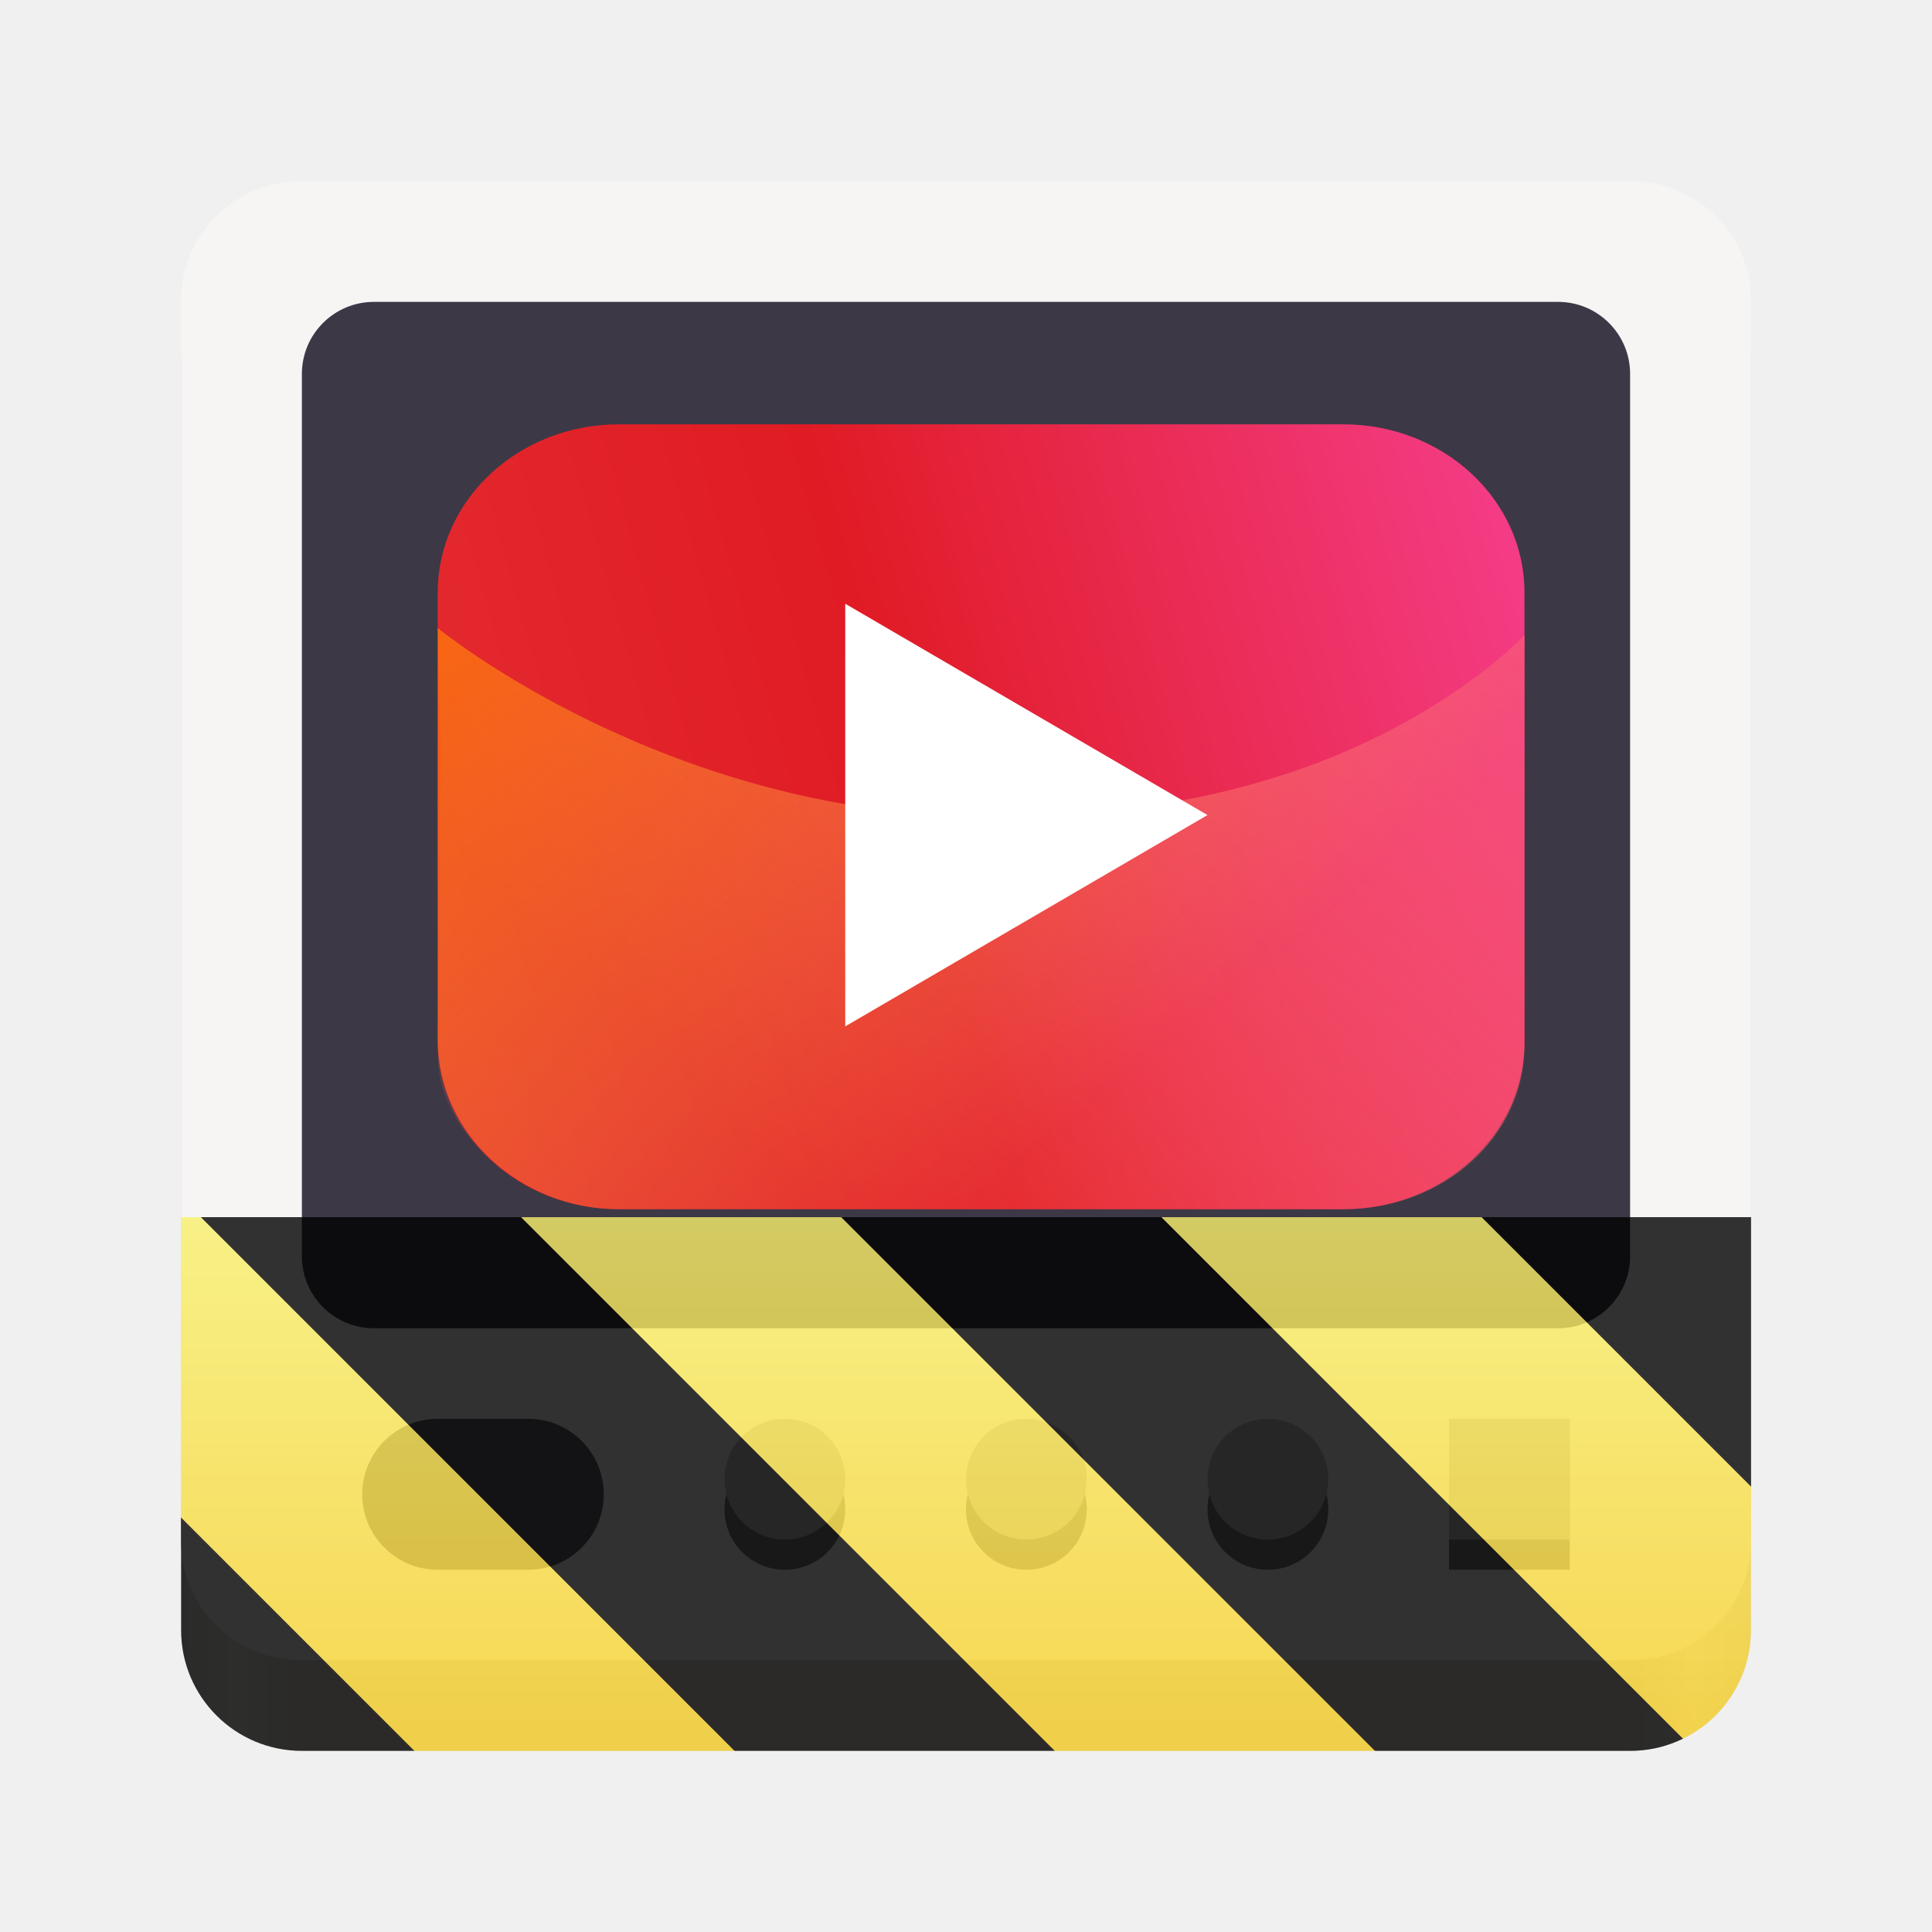
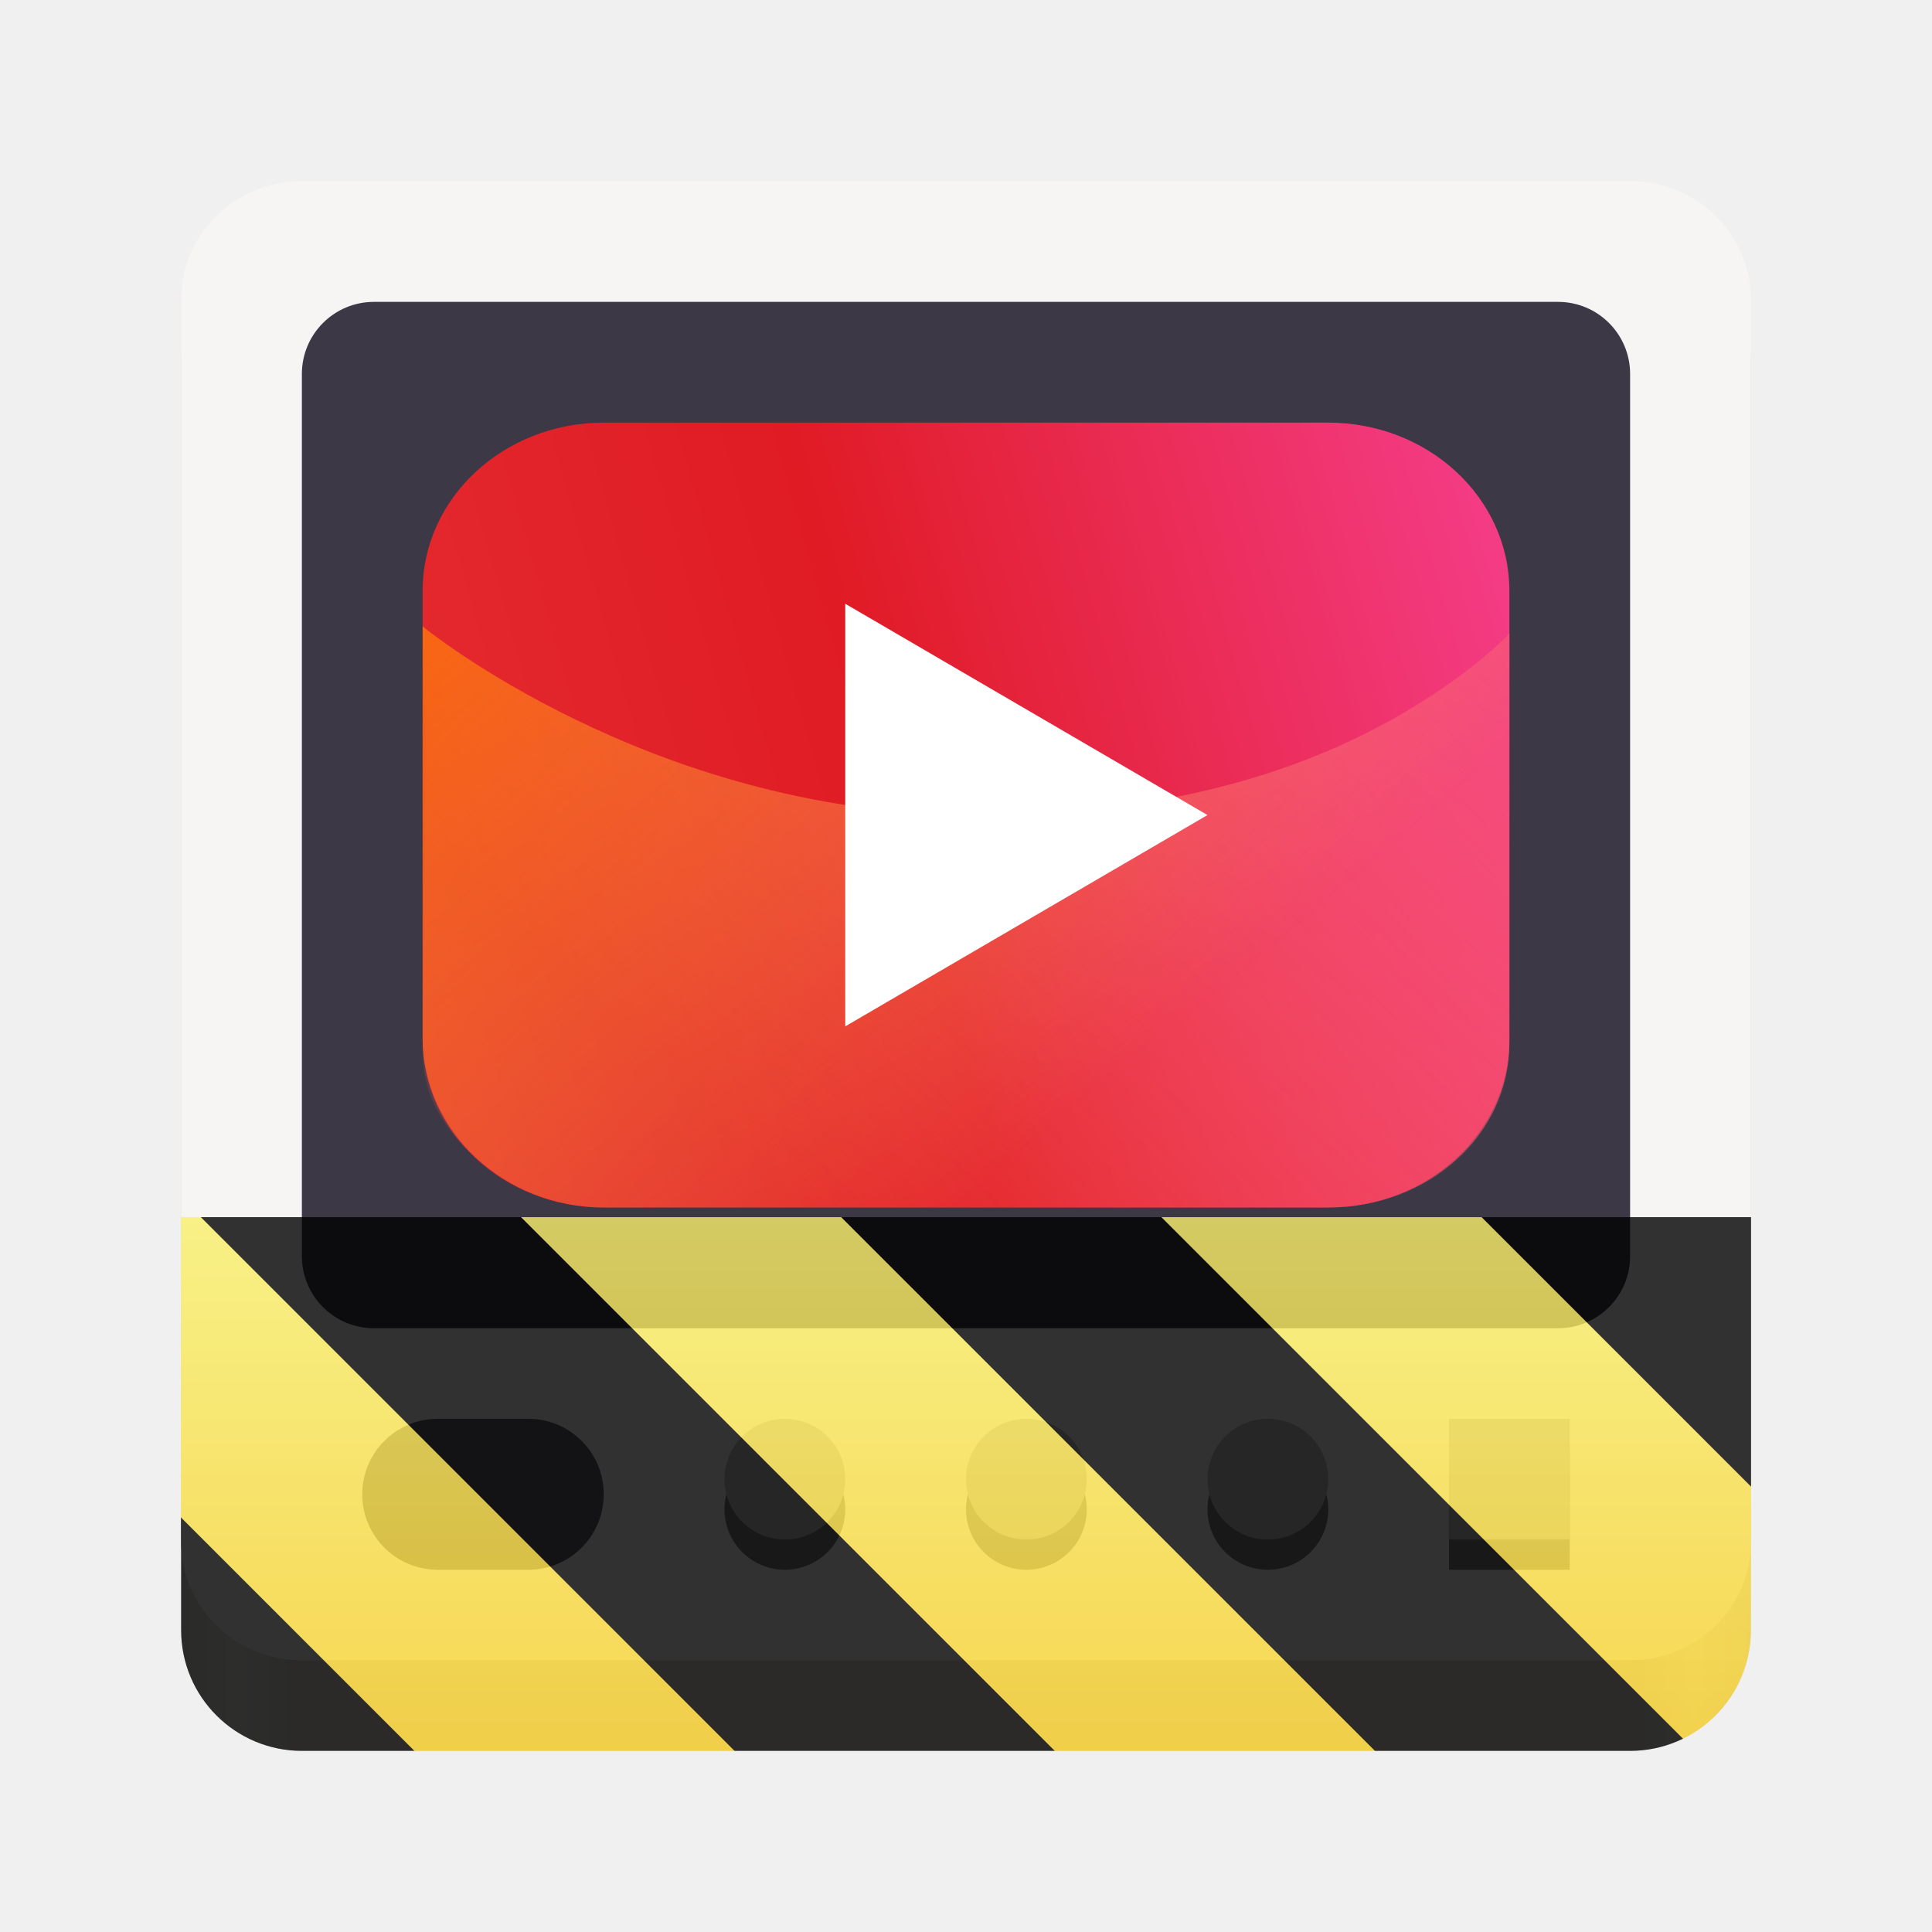
<svg xmlns="http://www.w3.org/2000/svg" height="128px" viewBox="0 0 128 128" width="128px">
  <linearGradient id="a" gradientTransform="matrix(0.232143 0 0 0.328947 -8.566925 263.827)" gradientUnits="userSpaceOnUse" x1="88.596" x2="536.596" y1="-449.394" y2="-449.394">
    <stop offset="0" stop-color="#d5d3cf" />
    <stop offset="0.036" stop-color="#e4e1de" />
    <stop offset="0.071" stop-color="#d5d3cf" />
    <stop offset="0.929" stop-color="#d5d3cf" />
    <stop offset="0.964" stop-color="#e4e1de" />
    <stop offset="1" stop-color="#d5d3cf" />
  </linearGradient>
-   <linearGradient id="b" gradientTransform="matrix(0.999976 0 0 0.928571 1.001287 -157.6027)" gradientUnits="userSpaceOnUse" x1="28" x2="107.505" y1="244.786" y2="223.912">
+   <linearGradient id="b" gradientTransform="matrix(0.999976 0 0 0.928572 0.001287 -157.7143)" gradientUnits="userSpaceOnUse" x1="28" x2="107.505" y1="244.786" y2="223.912">
    <stop offset="0" stop-color="#e42c30" />
    <stop offset="0.422" stop-color="#e01b24" />
    <stop offset="1" stop-color="#f63f8e" />
  </linearGradient>
-   <linearGradient id="c" gradientTransform="matrix(-0.999976 0 0 0.914722 128.9983 -154.0094)" gradientUnits="userSpaceOnUse" x1="28" x2="74.351" y1="213.26" y2="255.948">
+   <linearGradient id="c" gradientTransform="matrix(-0.999976 0 0 0.914723 127.9983 -154.121)" gradientUnits="userSpaceOnUse" x1="28" x2="74.351" y1="213.26" y2="255.948">
    <stop offset="0" stop-color="#f54981" />
    <stop offset="1" stop-color="#f66151" stop-opacity="0.144" />
  </linearGradient>
-   <linearGradient id="d" gradientTransform="matrix(-0.999976 0 0 0.914722 128.9993 -154.0094)" gradientUnits="userSpaceOnUse" x1="102.793" x2="64" y1="214.181" y2="255.948">
+   <linearGradient id="d" gradientTransform="matrix(-0.999976 0 0 0.914723 127.9993 -154.121)" gradientUnits="userSpaceOnUse" x1="102.793" x2="64" y1="214.181" y2="255.948">
    <stop offset="0" stop-color="#ff7800" stop-opacity="0.727" />
    <stop offset="1" stop-color="#f3a64a" stop-opacity="0.005" />
  </linearGradient>
  <clipPath id="e">
    <rect height="128" width="128" />
  </clipPath>
  <clipPath id="f">
    <rect height="128" width="128" />
  </clipPath>
  <filter id="g" height="100%" width="100%" x="0%" y="0%">
    <feColorMatrix in="SourceGraphic" type="matrix" values="0 0 0 0 1 0 0 0 0 1 0 0 0 0 1 0 0 0 1 0" />
  </filter>
  <mask id="h">
    <g clip-path="url(#f)" filter="url(#g)">
      <g clip-path="url(#e)">
        <path d="m 20 16 h 88 c 4.418 0 8 3.582 8 8 v 84 c 0 4.418 -3.582 8 -8 8 h -88 c -4.418 0 -8 -3.582 -8 -8 v -84 c 0 -4.418 3.582 -8 8 -8 z m 0 0" fill="url(#a)" />
        <path d="m 20 12 h 88 c 4.418 0 8 3.512 8 7.84 v 82.32 c 0 4.328 -3.582 7.84 -8 7.84 h -88 c -4.418 0 -8 -3.512 -8 -7.84 v -82.32 c 0 -4.328 3.582 -7.84 8 -7.84 z m 0 0" fill="#f6f5f4" />
        <path d="m 24.777 20 h 78.445 c 2.641 0 4.777 2.137 4.777 4.777 v 58.445 c 0 2.641 -2.137 4.777 -4.777 4.777 h -78.445 c -2.641 0 -4.777 -2.137 -4.777 -4.777 v -58.445 c 0 -2.641 2.137 -4.777 4.777 -4.777 z m 0 0" fill="#3d3846" />
        <path d="m 96 96 h 8 v 8 h -8 z m 0 0" fill="#77767b" />
        <path d="m 96 94 h 8 v 8 h -8 z m 0 0" fill="#c0bfbc" />
        <path d="m 88 100 c 0 2.211 -1.789 4 -4 4 s -4 -1.789 -4 -4 s 1.789 -4 4 -4 s 4 1.789 4 4 z m 0 0" fill="#77767b" />
        <path d="m 88 98 c 0 2.211 -1.789 4 -4 4 s -4 -1.789 -4 -4 s 1.789 -4 4 -4 s 4 1.789 4 4 z m 0 0" fill="#c0bfbc" />
        <path d="m 72 100 c 0 2.211 -1.789 4 -4 4 s -4 -1.789 -4 -4 s 1.789 -4 4 -4 s 4 1.789 4 4 z m 0 0" fill="#77767b" />
        <path d="m 72 98 c 0 2.211 -1.789 4 -4 4 s -4 -1.789 -4 -4 s 1.789 -4 4 -4 s 4 1.789 4 4 z m 0 0" fill="#c0bfbc" />
        <path d="m 56 100 c 0 2.211 -1.789 4 -4 4 s -4 -1.789 -4 -4 s 1.789 -4 4 -4 s 4 1.789 4 4 z m 0 0" fill="#77767b" />
        <path d="m 56 98 c 0 2.211 -1.789 4 -4 4 s -4 -1.789 -4 -4 s 1.789 -4 4 -4 s 4 1.789 4 4 z m 0 0" fill="#c0bfbc" />
        <path d="m 29 94 h 6 c 2.762 0 5 2.238 5 5 s -2.238 5 -5 5 h -6 c -2.762 0 -5 -2.238 -5 -5 s 2.238 -5 5 -5 z m 0 0" fill="#5e5c64" />
-         <path d="m 41 28.113 h 48 c 6.625 0 12 4.988 12 11.141 v 29.715 c 0 6.152 -5.375 11.145 -12 11.145 h -48 c -6.625 0 -12 -4.992 -12 -11.145 v -29.715 c 0 -6.152 5.375 -11.141 12 -11.141 z m 0 0" fill="url(#b)" />
-         <path d="m 65 54.113 c -21.062 -0.242 -36 -12.5 -36 -12.5 l 0.23 8.043 l -0.23 20.043 c -0.031 2.652 1.121 4.699 2.828 6.473 c 2.207 2.289 5.426 3.941 9.172 3.941 h 48 c 6.648 0 12 -4.812 12 -10.895 v -27.141 s -1.504 1.688 -4.863 3.922 c -5.297 3.523 -14.875 8.297 -31.137 8.113 z m 0 0" fill="url(#c)" />
-         <path d="m 65 54.113 c -21.062 -0.242 -36 -12.5 -36 -12.5 v 27.258 c 0 6.082 5.355 11.242 12 11.242 h 48 c 4.695 0 8.746 -2.164 10.719 -5.578 c 0.82 -1.418 1.281 -3.051 1.281 -4.836 v -27.621 s -1.504 1.688 -4.859 3.922 c -5.297 3.523 -14.879 8.297 -31.141 8.113 z m 0 0" fill="url(#d)" />
+         <path d="m 40 28 h 48 c 6.625 0 12 4.988 12 11.145 v 29.711 c 0 6.156 -5.375 11.145 -12 11.145 h -48 c -6.625 0 -12 -4.988 -12 -11.145 v -29.711 c 0 -6.156 5.375 -11.145 12 -11.145 z m 0 0" fill="url(#b)" />
+         <path d="m 64 54 c -21.062 -0.238 -36 -12.496 -36 -12.496 l 0.23 8.043 l -0.23 20.039 c -0.031 2.652 1.121 4.699 2.828 6.473 c 2.207 2.289 5.426 3.941 9.172 3.941 h 48 c 6.648 0 12 -4.809 12 -10.891 v -27.145 s -1.504 1.691 -4.863 3.922 c -5.297 3.527 -14.875 8.297 -31.137 8.113 z m 0 0" fill="url(#c)" />
+         <path d="m 64 54 c -21.062 -0.238 -36 -12.496 -36 -12.496 v 27.258 c 0 6.078 5.355 11.238 12 11.238 h 48 c 4.695 0 8.746 -2.16 10.719 -5.574 c 0.82 -1.418 1.281 -3.055 1.281 -4.84 v -27.621 s -1.504 1.691 -4.859 3.922 c -5.297 3.527 -14.879 8.297 -31.141 8.113 z m 0 0" fill="url(#d)" />
        <path d="m 56 68 v -28 l 24 14 z m 0 0" fill="#ffffff" />
      </g>
    </g>
  </mask>
  <mask id="i">
    <g filter="url(#g)">
      <rect fill-opacity="0.8" height="128" width="128" />
    </g>
  </mask>
  <linearGradient id="j" gradientTransform="matrix(0 0.37 -0.98462 0 295.385 -30.36)" gradientUnits="userSpaceOnUse" x1="300" x2="428" y1="235" y2="235">
    <stop offset="0" stop-color="#f9f06b" />
    <stop offset="1" stop-color="#f5c211" />
  </linearGradient>
  <clipPath id="k">
    <rect height="128" width="128" />
  </clipPath>
  <clipPath id="l">
    <rect height="128" width="128" />
  </clipPath>
  <path d="m 20 16 h 88 c 4.418 0 8 3.582 8 8 v 84 c 0 4.418 -3.582 8 -8 8 h -88 c -4.418 0 -8 -3.582 -8 -8 v -84 c 0 -4.418 3.582 -8 8 -8 z m 0 0" fill="url(#a)" />
  <path d="m 20 12 h 88 c 4.418 0 8 3.512 8 7.84 v 82.32 c 0 4.328 -3.582 7.84 -8 7.84 h -88 c -4.418 0 -8 -3.512 -8 -7.84 v -82.32 c 0 -4.328 3.582 -7.84 8 -7.84 z m 0 0" fill="#f6f5f4" />
  <path d="m 24.777 20 h 78.445 c 2.641 0 4.777 2.137 4.777 4.777 v 58.445 c 0 2.641 -2.137 4.777 -4.777 4.777 h -78.445 c -2.641 0 -4.777 -2.137 -4.777 -4.777 v -58.445 c 0 -2.641 2.137 -4.777 4.777 -4.777 z m 0 0" fill="#3d3846" />
  <path d="m 96 96 h 8 v 8 h -8 z m 0 0" fill="#77767b" />
  <path d="m 96 94 h 8 v 8 h -8 z m 0 0" fill="#c0bfbc" />
  <path d="m 88 100 c 0 2.211 -1.789 4 -4 4 s -4 -1.789 -4 -4 s 1.789 -4 4 -4 s 4 1.789 4 4 z m 0 0" fill="#77767b" />
  <path d="m 88 98 c 0 2.211 -1.789 4 -4 4 s -4 -1.789 -4 -4 s 1.789 -4 4 -4 s 4 1.789 4 4 z m 0 0" fill="#c0bfbc" />
  <path d="m 72 100 c 0 2.211 -1.789 4 -4 4 s -4 -1.789 -4 -4 s 1.789 -4 4 -4 s 4 1.789 4 4 z m 0 0" fill="#77767b" />
  <path d="m 72 98 c 0 2.211 -1.789 4 -4 4 s -4 -1.789 -4 -4 s 1.789 -4 4 -4 s 4 1.789 4 4 z m 0 0" fill="#c0bfbc" />
  <path d="m 56 100 c 0 2.211 -1.789 4 -4 4 s -4 -1.789 -4 -4 s 1.789 -4 4 -4 s 4 1.789 4 4 z m 0 0" fill="#77767b" />
  <path d="m 56 98 c 0 2.211 -1.789 4 -4 4 s -4 -1.789 -4 -4 s 1.789 -4 4 -4 s 4 1.789 4 4 z m 0 0" fill="#c0bfbc" />
  <path d="m 29 94 h 6 c 2.762 0 5 2.238 5 5 s -2.238 5 -5 5 h -6 c -2.762 0 -5 -2.238 -5 -5 s 2.238 -5 5 -5 z m 0 0" fill="#5e5c64" />
-   <path d="m 41 28.113 h 48 c 6.625 0 12 4.988 12 11.141 v 29.715 c 0 6.152 -5.375 11.145 -12 11.145 h -48 c -6.625 0 -12 -4.992 -12 -11.145 v -29.715 c 0 -6.152 5.375 -11.141 12 -11.141 z m 0 0" fill="url(#b)" />
-   <path d="m 65 54.113 c -21.062 -0.242 -36 -12.5 -36 -12.5 l 0.23 8.043 l -0.23 20.043 c -0.031 2.652 1.121 4.699 2.828 6.473 c 2.207 2.289 5.426 3.941 9.172 3.941 h 48 c 6.648 0 12 -4.812 12 -10.895 v -27.141 s -1.504 1.688 -4.863 3.922 c -5.297 3.523 -14.875 8.297 -31.137 8.113 z m 0 0" fill="url(#c)" />
-   <path d="m 65 54.113 c -21.062 -0.242 -36 -12.5 -36 -12.5 v 27.258 c 0 6.082 5.355 11.242 12 11.242 h 48 c 4.695 0 8.746 -2.164 10.719 -5.578 c 0.82 -1.418 1.281 -3.051 1.281 -4.836 v -27.621 s -1.504 1.688 -4.859 3.922 c -5.297 3.523 -14.879 8.297 -31.141 8.113 z m 0 0" fill="url(#d)" />
+   <path d="m 40 28 h 48 c 6.625 0 12 4.988 12 11.145 v 29.711 c 0 6.156 -5.375 11.145 -12 11.145 h -48 c -6.625 0 -12 -4.988 -12 -11.145 v -29.711 c 0 -6.156 5.375 -11.145 12 -11.145 z m 0 0" fill="url(#b)" />
+   <path d="m 64 54 c -21.062 -0.238 -36 -12.496 -36 -12.496 l 0.23 8.043 l -0.23 20.039 c -0.031 2.652 1.121 4.699 2.828 6.473 c 2.207 2.289 5.426 3.941 9.172 3.941 h 48 c 6.648 0 12 -4.809 12 -10.891 v -27.145 s -1.504 1.691 -4.863 3.922 c -5.297 3.527 -14.875 8.297 -31.137 8.113 z m 0 0" fill="url(#c)" />
+   <path d="m 64 54 c -21.062 -0.238 -36 -12.496 -36 -12.496 v 27.258 c 0 6.078 5.355 11.238 12 11.238 h 48 c 4.695 0 8.746 -2.16 10.719 -5.574 c 0.82 -1.418 1.281 -3.055 1.281 -4.84 v -27.621 s -1.504 1.691 -4.859 3.922 c -5.297 3.527 -14.879 8.297 -31.141 8.113 z m 0 0" fill="url(#d)" />
  <path d="m 56 68 v -28 l 24 14 z m 0 0" fill="#ffffff" />
  <g clip-path="url(#l)" mask="url(#h)">
    <g clip-path="url(#k)" mask="url(#i)">
      <path d="m 128 80.641 v 47.359 h -128 v -47.359 z m 0 0" fill="url(#j)" />
      <path d="m 13.309 80.641 l 47.355 47.359 h 21.215 l -47.359 -47.359 z m 42.422 0 l 47.363 47.359 h 21.215 l -47.363 -47.359 z m 42.43 0 l 29.84 29.84 v -21.211 l -8.629 -8.629 z m -98.16 7.906 v 21.215 l 18.238 18.238 h 21.215 z m 0 0" />
    </g>
  </g>
</svg>
